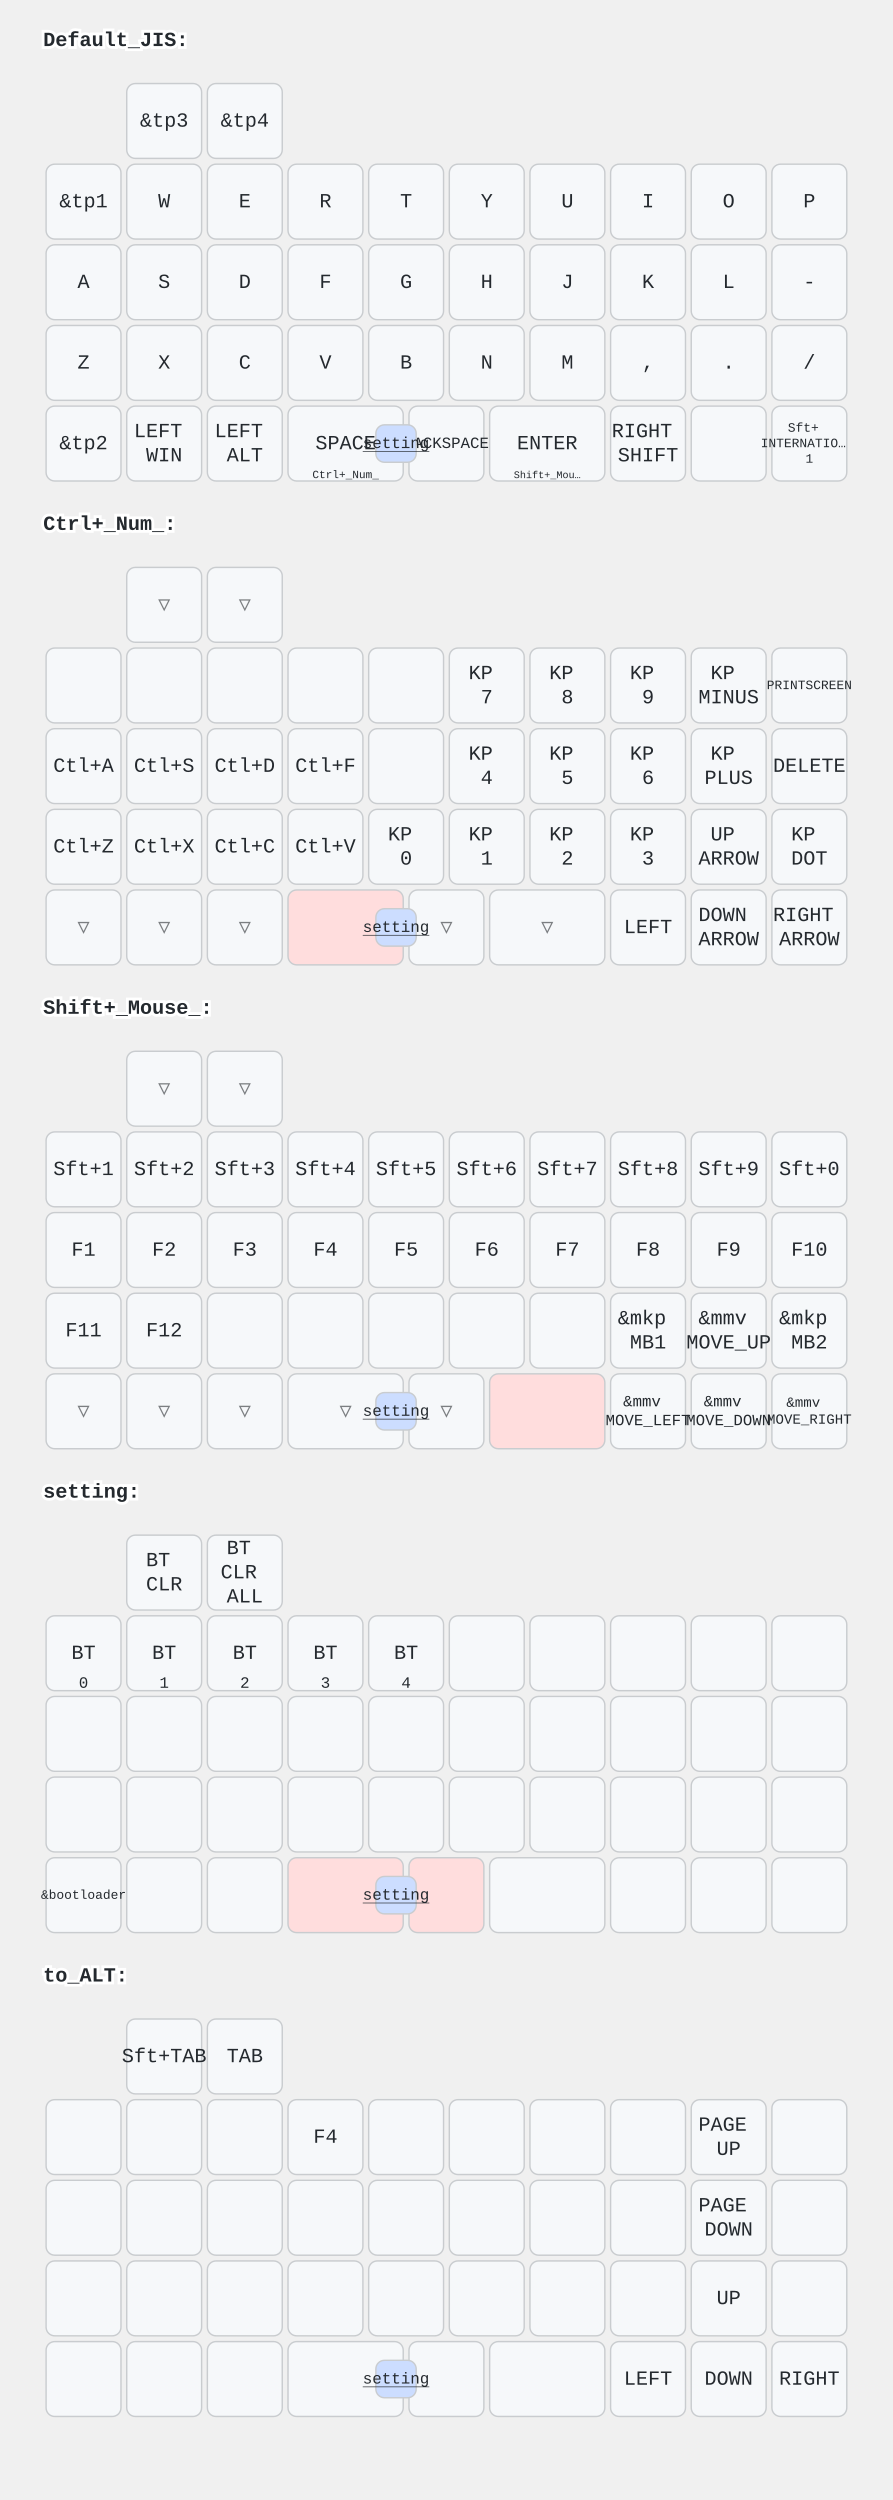
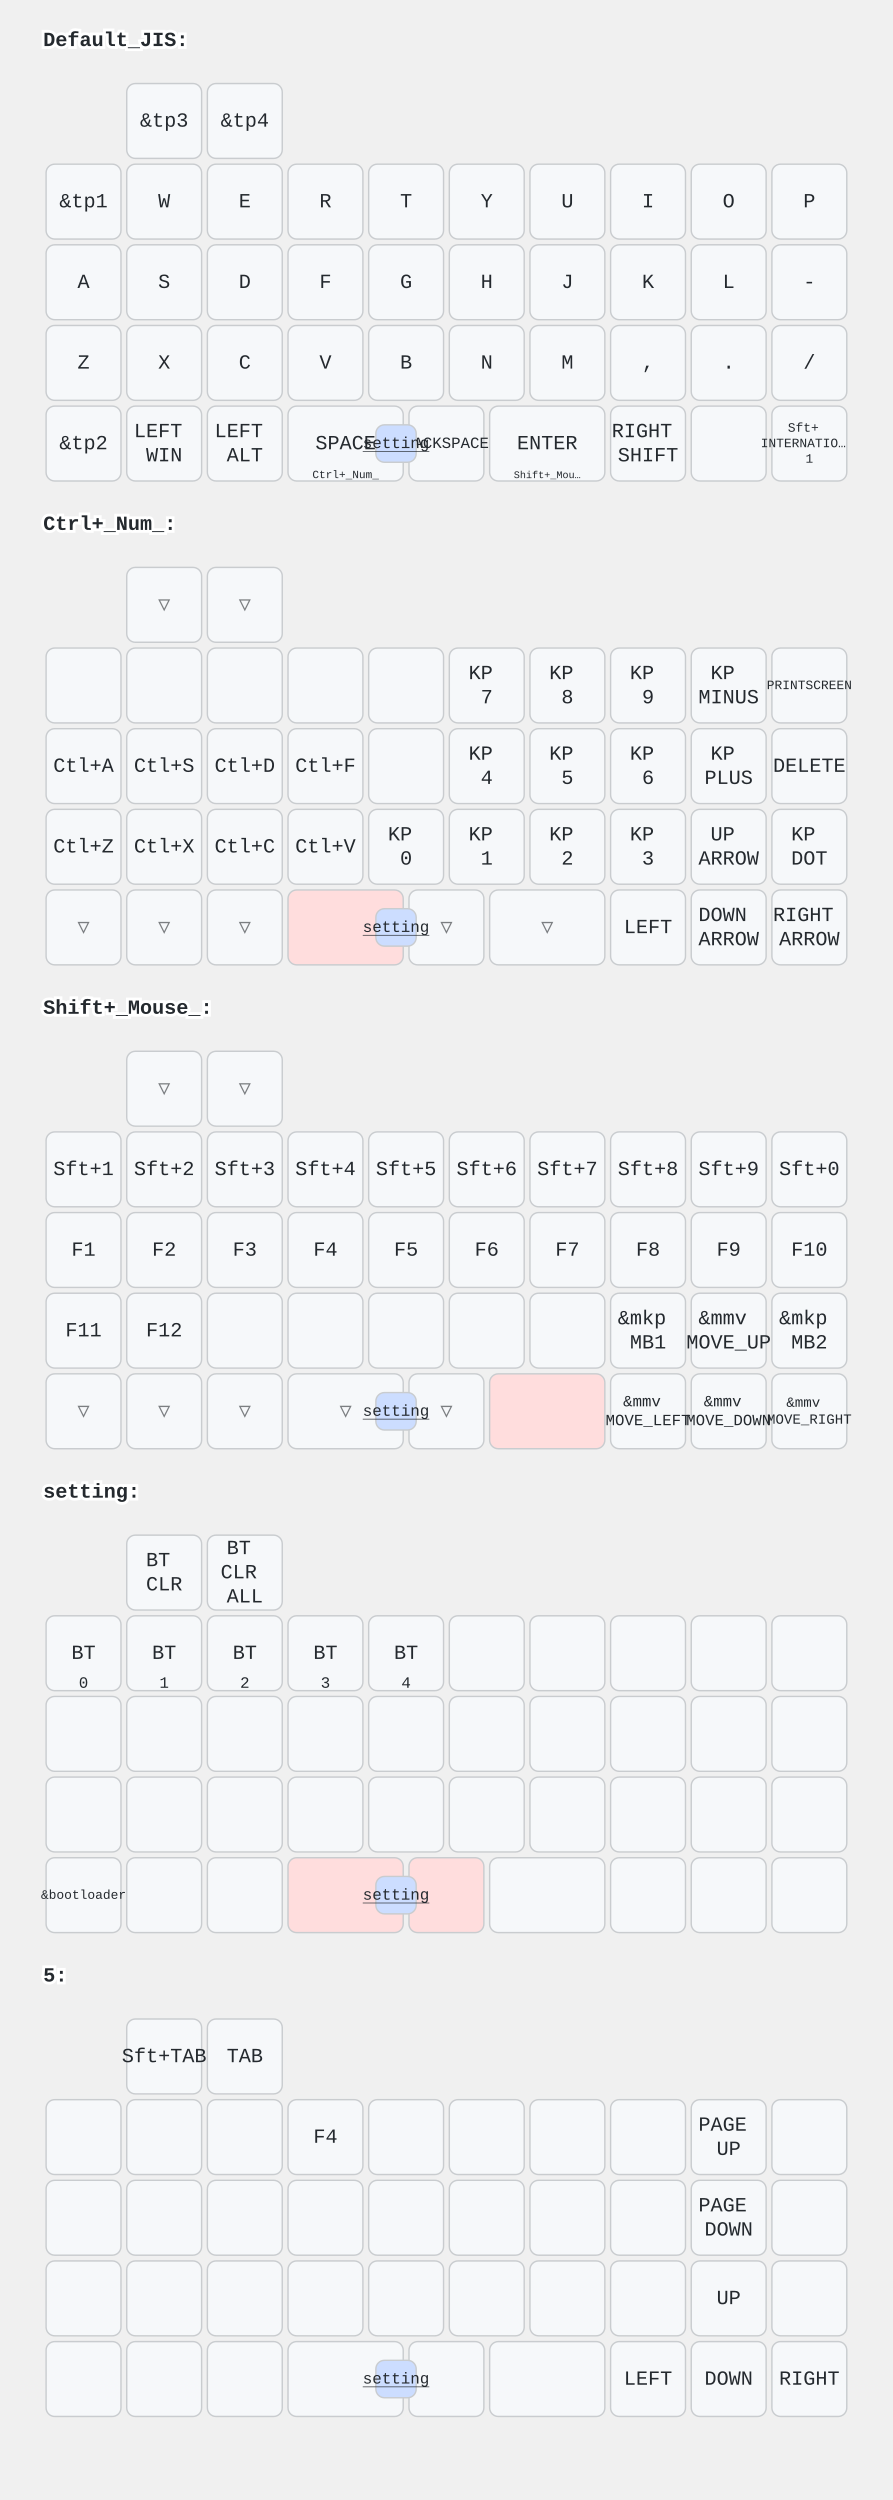
<svg xmlns="http://www.w3.org/2000/svg" width="620" height="1736" viewBox="0 0 620 1736" class="keymap">
  <style>/* inherit to force styles through use tags */
svg path {
    fill: inherit;
}

/* font and background color specifications */
svg.keymap {
    font-family: SFMono-Regular,Consolas,Liberation Mono,Menlo,monospace;
    font-size: 14px;
    font-kerning: normal;
    text-rendering: optimizeLegibility;
    fill: #24292e;
}

/* default key styling */
rect.key {
    fill: #f6f8fa;
}

rect.key, rect.combo {
    stroke: #c9cccf;
    stroke-width: 1;
}

/* default key side styling, only used is draw_key_sides is set */
rect.side {
    filter: brightness(90%);
}

/* color accent for combo boxes */
rect.combo, rect.combo-separate {
    fill: #cdf;
}

/* color accent for held keys */
rect.held, rect.combo.held {
    fill: #fdd;
}

/* color accent for ghost (optional) keys */
rect.ghost, rect.combo.ghost {
    stroke-dasharray: 4, 4;
    stroke-width: 2;
}

text {
    text-anchor: middle;
    dominant-baseline: middle;
}

/* styling for layer labels */
text.label {
    font-weight: bold;
    text-anchor: start;
    stroke: white;
    stroke-width: 4;
    paint-order: stroke;
}

/* styling for optional footer */
text.footer {
    text-anchor: end;
    dominant-baseline: auto;
    stroke: white;
    stroke-width: 4;
    paint-order: stroke;
}

/* styling for combo tap, and key non-tap label text */
text.combo, text.hold, text.shifted, text.left, text.right {
    font-size: 11px;
}

text.hold {
    text-anchor: middle;
    dominant-baseline: auto;
}

text.shifted {
    text-anchor: middle;
    dominant-baseline: hanging;
}

text.left {
    text-anchor: start;
}

text.right {
    text-anchor: end;
}

text.layer-activator {
    text-decoration: underline;
}

/* styling for hold/shifted label text in combo box */
text.combo.hold, text.combo.shifted, text.combo.left, text.combo.right {
    font-size: 8px;
}

/* lighter symbol for transparent keys */
text.trans {
    fill: #7b7e81;
}

/* styling for combo dendrons */
path.combo {
    stroke-width: 1;
    stroke: gray;
    fill: none;
}

/* Start Tabler Icons Cleanup */
/* cannot use height/width with glyphs */
.icon-tabler &gt; path {
    fill: inherit;
    stroke: inherit;
    stroke-width: 2;
}
/* hide tabler's default box */
.icon-tabler &gt; path[stroke="none"][fill="none"] {
    visibility: hidden;
}
/* End Tabler Icons Cleanup */
</style>
  <g transform="translate(30, 0)" class="layer-Default_JIS">
    <text x="0" y="28" class="label" id="Default_JIS">Default_JIS:</text>
    <g transform="translate(0, 56)">
      <g transform="translate(84, 28)" class="key keypos-0">
        <rect rx="6" ry="6" x="-26" y="-26" width="52" height="52" class="key" />
        <text x="0" y="0" class="key tap">&amp;tp3</text>
      </g>
      <g transform="translate(140, 28)" class="key keypos-1">
        <rect rx="6" ry="6" x="-26" y="-26" width="52" height="52" class="key" />
        <text x="0" y="0" class="key tap">&amp;tp4</text>
      </g>
      <g transform="translate(28, 84)" class="key keypos-2">
        <rect rx="6" ry="6" x="-26" y="-26" width="52" height="52" class="key" />
        <text x="0" y="0" class="key tap">&amp;tp1</text>
      </g>
      <g transform="translate(84, 84)" class="key keypos-3">
        <rect rx="6" ry="6" x="-26" y="-26" width="52" height="52" class="key" />
        <text x="0" y="0" class="key tap">W</text>
      </g>
      <g transform="translate(140, 84)" class="key keypos-4">
        <rect rx="6" ry="6" x="-26" y="-26" width="52" height="52" class="key" />
        <text x="0" y="0" class="key tap">E</text>
      </g>
      <g transform="translate(196, 84)" class="key keypos-5">
        <rect rx="6" ry="6" x="-26" y="-26" width="52" height="52" class="key" />
        <text x="0" y="0" class="key tap">R</text>
      </g>
      <g transform="translate(252, 84)" class="key keypos-6">
        <rect rx="6" ry="6" x="-26" y="-26" width="52" height="52" class="key" />
        <text x="0" y="0" class="key tap">T</text>
      </g>
      <g transform="translate(308, 84)" class="key keypos-7">
        <rect rx="6" ry="6" x="-26" y="-26" width="52" height="52" class="key" />
        <text x="0" y="0" class="key tap">Y</text>
      </g>
      <g transform="translate(364, 84)" class="key keypos-8">
        <rect rx="6" ry="6" x="-26" y="-26" width="52" height="52" class="key" />
        <text x="0" y="0" class="key tap">U</text>
      </g>
      <g transform="translate(420, 84)" class="key keypos-9">
        <rect rx="6" ry="6" x="-26" y="-26" width="52" height="52" class="key" />
        <text x="0" y="0" class="key tap">I</text>
      </g>
      <g transform="translate(476, 84)" class="key keypos-10">
        <rect rx="6" ry="6" x="-26" y="-26" width="52" height="52" class="key" />
        <text x="0" y="0" class="key tap">O</text>
      </g>
      <g transform="translate(532, 84)" class="key keypos-11">
        <rect rx="6" ry="6" x="-26" y="-26" width="52" height="52" class="key" />
        <text x="0" y="0" class="key tap">P</text>
      </g>
      <g transform="translate(28, 140)" class="key keypos-12">
        <rect rx="6" ry="6" x="-26" y="-26" width="52" height="52" class="key" />
        <text x="0" y="0" class="key tap">A</text>
      </g>
      <g transform="translate(84, 140)" class="key keypos-13">
        <rect rx="6" ry="6" x="-26" y="-26" width="52" height="52" class="key" />
        <text x="0" y="0" class="key tap">S</text>
      </g>
      <g transform="translate(140, 140)" class="key keypos-14">
        <rect rx="6" ry="6" x="-26" y="-26" width="52" height="52" class="key" />
        <text x="0" y="0" class="key tap">D</text>
      </g>
      <g transform="translate(196, 140)" class="key keypos-15">
        <rect rx="6" ry="6" x="-26" y="-26" width="52" height="52" class="key" />
        <text x="0" y="0" class="key tap">F</text>
      </g>
      <g transform="translate(252, 140)" class="key keypos-16">
        <rect rx="6" ry="6" x="-26" y="-26" width="52" height="52" class="key" />
        <text x="0" y="0" class="key tap">G</text>
      </g>
      <g transform="translate(308, 140)" class="key keypos-17">
        <rect rx="6" ry="6" x="-26" y="-26" width="52" height="52" class="key" />
        <text x="0" y="0" class="key tap">H</text>
      </g>
      <g transform="translate(364, 140)" class="key keypos-18">
        <rect rx="6" ry="6" x="-26" y="-26" width="52" height="52" class="key" />
        <text x="0" y="0" class="key tap">J</text>
      </g>
      <g transform="translate(420, 140)" class="key keypos-19">
        <rect rx="6" ry="6" x="-26" y="-26" width="52" height="52" class="key" />
        <text x="0" y="0" class="key tap">K</text>
      </g>
      <g transform="translate(476, 140)" class="key keypos-20">
        <rect rx="6" ry="6" x="-26" y="-26" width="52" height="52" class="key" />
        <text x="0" y="0" class="key tap">L</text>
      </g>
      <g transform="translate(532, 140)" class="key keypos-21">
        <rect rx="6" ry="6" x="-26" y="-26" width="52" height="52" class="key" />
        <text x="0" y="0" class="key tap">-</text>
      </g>
      <g transform="translate(28, 196)" class="key keypos-22">
        <rect rx="6" ry="6" x="-26" y="-26" width="52" height="52" class="key" />
        <text x="0" y="0" class="key tap">Z</text>
      </g>
      <g transform="translate(84, 196)" class="key keypos-23">
        <rect rx="6" ry="6" x="-26" y="-26" width="52" height="52" class="key" />
        <text x="0" y="0" class="key tap">X</text>
      </g>
      <g transform="translate(140, 196)" class="key keypos-24">
        <rect rx="6" ry="6" x="-26" y="-26" width="52" height="52" class="key" />
        <text x="0" y="0" class="key tap">C</text>
      </g>
      <g transform="translate(196, 196)" class="key keypos-25">
        <rect rx="6" ry="6" x="-26" y="-26" width="52" height="52" class="key" />
        <text x="0" y="0" class="key tap">V</text>
      </g>
      <g transform="translate(252, 196)" class="key keypos-26">
        <rect rx="6" ry="6" x="-26" y="-26" width="52" height="52" class="key" />
        <text x="0" y="0" class="key tap">B</text>
      </g>
      <g transform="translate(308, 196)" class="key keypos-27">
        <rect rx="6" ry="6" x="-26" y="-26" width="52" height="52" class="key" />
        <text x="0" y="0" class="key tap">N</text>
      </g>
      <g transform="translate(364, 196)" class="key keypos-28">
        <rect rx="6" ry="6" x="-26" y="-26" width="52" height="52" class="key" />
        <text x="0" y="0" class="key tap">M</text>
      </g>
      <g transform="translate(420, 196)" class="key keypos-29">
        <rect rx="6" ry="6" x="-26" y="-26" width="52" height="52" class="key" />
        <text x="0" y="0" class="key tap">,</text>
      </g>
      <g transform="translate(476, 196)" class="key keypos-30">
        <rect rx="6" ry="6" x="-26" y="-26" width="52" height="52" class="key" />
        <text x="0" y="0" class="key tap">.</text>
      </g>
      <g transform="translate(532, 196)" class="key keypos-31">
        <rect rx="6" ry="6" x="-26" y="-26" width="52" height="52" class="key" />
        <text x="0" y="0" class="key tap">/</text>
      </g>
      <g transform="translate(28, 252)" class="key keypos-32">
        <rect rx="6" ry="6" x="-26" y="-26" width="52" height="52" class="key" />
        <text x="0" y="0" class="key tap">&amp;tp2</text>
      </g>
      <g transform="translate(84, 252)" class="key keypos-33">
        <rect rx="6" ry="6" x="-26" y="-26" width="52" height="52" class="key" />
        <text x="0" y="0" class="key tap">
          <tspan x="0" dy="-0.6em">LEFT</tspan>
          <tspan x="0" dy="1.2em">WIN</tspan>
        </text>
      </g>
      <g transform="translate(140, 252)" class="key keypos-34">
        <rect rx="6" ry="6" x="-26" y="-26" width="52" height="52" class="key" />
        <text x="0" y="0" class="key tap">
          <tspan x="0" dy="-0.6em">LEFT</tspan>
          <tspan x="0" dy="1.2em">ALT</tspan>
        </text>
      </g>
      <g transform="translate(210, 252)" class="key keypos-35">
        <rect rx="6" ry="6" x="-40" y="-26" width="80" height="52" class="key" />
        <text x="0" y="0" class="key tap">SPACE</text>
        <a href="#Ctrl_Num_">
          <text x="0" y="24" class="key hold layer-activator">
            <tspan style="font-size: 70%">Ctrl+_Num_</tspan>
          </text>
        </a>
      </g>
      <g transform="translate(280, 252)" class="key keypos-36">
        <rect rx="6" ry="6" x="-26" y="-26" width="52" height="52" class="key" />
        <text x="0" y="0" class="key tap">
          <tspan style="font-size: 78%">BACKSPACE</tspan>
        </text>
      </g>
      <g transform="translate(350, 252)" class="key keypos-37">
        <rect rx="6" ry="6" x="-40" y="-26" width="80" height="52" class="key" />
        <text x="0" y="0" class="key tap">ENTER</text>
        <a href="#Shift_Mouse_">
          <text x="0" y="24" class="key hold layer-activator">
            <tspan style="font-size: 64%">Shift+_Mou…</tspan>
          </text>
        </a>
      </g>
      <g transform="translate(420, 252)" class="key keypos-38">
        <rect rx="6" ry="6" x="-26" y="-26" width="52" height="52" class="key" />
        <text x="0" y="0" class="key tap">
          <tspan x="0" dy="-0.6em">RIGHT</tspan>
          <tspan x="0" dy="1.2em">SHIFT</tspan>
        </text>
      </g>
      <g transform="translate(476, 252)" class="key keypos-39">
        <rect rx="6" ry="6" x="-26" y="-26" width="52" height="52" class="key" />
      </g>
      <g transform="translate(532, 252)" class="key keypos-40">
        <rect rx="6" ry="6" x="-26" y="-26" width="52" height="52" class="key" />
        <text x="0" y="0" class="key tap">
          <tspan x="0" dy="-1.2em" style="font-size: 64%">Sft+</tspan>
          <tspan x="0" dy="1.2em" style="font-size: 64%">INTERNATIO…</tspan>
          <tspan x="0" dy="1.2em" style="font-size: 64%">1</tspan>
        </text>
      </g>
      <g class="combo combopos-0">
        <rect rx="6" ry="6" x="231" y="239" width="28" height="26" class="combo" />
        <a href="#setting">
          <text x="245" y="252" class="combo tap layer-activator">setting</text>
        </a>
      </g>
    </g>
  </g>
  <g transform="translate(30, 336)" class="layer-Ctrl+_Num_">
    <text x="0" y="28" class="label" id="Ctrl_Num_">Ctrl+_Num_:</text>
    <g transform="translate(0, 56)">
      <g transform="translate(84, 28)" class="key trans keypos-0">
        <rect rx="6" ry="6" x="-26" y="-26" width="52" height="52" class="key trans" />
        <text x="0" y="0" class="key trans tap">▽</text>
      </g>
      <g transform="translate(140, 28)" class="key trans keypos-1">
        <rect rx="6" ry="6" x="-26" y="-26" width="52" height="52" class="key trans" />
        <text x="0" y="0" class="key trans tap">▽</text>
      </g>
      <g transform="translate(28, 84)" class="key keypos-2">
        <rect rx="6" ry="6" x="-26" y="-26" width="52" height="52" class="key" />
      </g>
      <g transform="translate(84, 84)" class="key keypos-3">
        <rect rx="6" ry="6" x="-26" y="-26" width="52" height="52" class="key" />
      </g>
      <g transform="translate(140, 84)" class="key keypos-4">
        <rect rx="6" ry="6" x="-26" y="-26" width="52" height="52" class="key" />
      </g>
      <g transform="translate(196, 84)" class="key keypos-5">
        <rect rx="6" ry="6" x="-26" y="-26" width="52" height="52" class="key" />
      </g>
      <g transform="translate(252, 84)" class="key keypos-6">
        <rect rx="6" ry="6" x="-26" y="-26" width="52" height="52" class="key" />
      </g>
      <g transform="translate(308, 84)" class="key keypos-7">
        <rect rx="6" ry="6" x="-26" y="-26" width="52" height="52" class="key" />
        <text x="0" y="0" class="key tap">
          <tspan x="0" dy="-0.6em">KP</tspan>
          <tspan x="0" dy="1.2em">7</tspan>
        </text>
      </g>
      <g transform="translate(364, 84)" class="key keypos-8">
        <rect rx="6" ry="6" x="-26" y="-26" width="52" height="52" class="key" />
        <text x="0" y="0" class="key tap">
          <tspan x="0" dy="-0.6em">KP</tspan>
          <tspan x="0" dy="1.2em">8</tspan>
        </text>
      </g>
      <g transform="translate(420, 84)" class="key keypos-9">
        <rect rx="6" ry="6" x="-26" y="-26" width="52" height="52" class="key" />
        <text x="0" y="0" class="key tap">
          <tspan x="0" dy="-0.6em">KP</tspan>
          <tspan x="0" dy="1.2em">9</tspan>
        </text>
      </g>
      <g transform="translate(476, 84)" class="key keypos-10">
        <rect rx="6" ry="6" x="-26" y="-26" width="52" height="52" class="key" />
        <text x="0" y="0" class="key tap">
          <tspan x="0" dy="-0.6em">KP</tspan>
          <tspan x="0" dy="1.2em">MINUS</tspan>
        </text>
      </g>
      <g transform="translate(532, 84)" class="key keypos-11">
        <rect rx="6" ry="6" x="-26" y="-26" width="52" height="52" class="key" />
        <text x="0" y="0" class="key tap">
          <tspan style="font-size: 64%">PRINTSCREEN</tspan>
        </text>
      </g>
      <g transform="translate(28, 140)" class="key keypos-12">
        <rect rx="6" ry="6" x="-26" y="-26" width="52" height="52" class="key" />
        <text x="0" y="0" class="key tap">Ctl+A</text>
      </g>
      <g transform="translate(84, 140)" class="key keypos-13">
        <rect rx="6" ry="6" x="-26" y="-26" width="52" height="52" class="key" />
        <text x="0" y="0" class="key tap">Ctl+S</text>
      </g>
      <g transform="translate(140, 140)" class="key keypos-14">
        <rect rx="6" ry="6" x="-26" y="-26" width="52" height="52" class="key" />
        <text x="0" y="0" class="key tap">Ctl+D</text>
      </g>
      <g transform="translate(196, 140)" class="key keypos-15">
        <rect rx="6" ry="6" x="-26" y="-26" width="52" height="52" class="key" />
        <text x="0" y="0" class="key tap">Ctl+F</text>
      </g>
      <g transform="translate(252, 140)" class="key keypos-16">
        <rect rx="6" ry="6" x="-26" y="-26" width="52" height="52" class="key" />
      </g>
      <g transform="translate(308, 140)" class="key keypos-17">
        <rect rx="6" ry="6" x="-26" y="-26" width="52" height="52" class="key" />
        <text x="0" y="0" class="key tap">
          <tspan x="0" dy="-0.6em">KP</tspan>
          <tspan x="0" dy="1.2em">4</tspan>
        </text>
      </g>
      <g transform="translate(364, 140)" class="key keypos-18">
        <rect rx="6" ry="6" x="-26" y="-26" width="52" height="52" class="key" />
        <text x="0" y="0" class="key tap">
          <tspan x="0" dy="-0.6em">KP</tspan>
          <tspan x="0" dy="1.2em">5</tspan>
        </text>
      </g>
      <g transform="translate(420, 140)" class="key keypos-19">
        <rect rx="6" ry="6" x="-26" y="-26" width="52" height="52" class="key" />
        <text x="0" y="0" class="key tap">
          <tspan x="0" dy="-0.6em">KP</tspan>
          <tspan x="0" dy="1.2em">6</tspan>
        </text>
      </g>
      <g transform="translate(476, 140)" class="key keypos-20">
        <rect rx="6" ry="6" x="-26" y="-26" width="52" height="52" class="key" />
        <text x="0" y="0" class="key tap">
          <tspan x="0" dy="-0.6em">KP</tspan>
          <tspan x="0" dy="1.2em">PLUS</tspan>
        </text>
      </g>
      <g transform="translate(532, 140)" class="key keypos-21">
        <rect rx="6" ry="6" x="-26" y="-26" width="52" height="52" class="key" />
        <text x="0" y="0" class="key tap">DELETE</text>
      </g>
      <g transform="translate(28, 196)" class="key keypos-22">
        <rect rx="6" ry="6" x="-26" y="-26" width="52" height="52" class="key" />
        <text x="0" y="0" class="key tap">Ctl+Z</text>
      </g>
      <g transform="translate(84, 196)" class="key keypos-23">
        <rect rx="6" ry="6" x="-26" y="-26" width="52" height="52" class="key" />
        <text x="0" y="0" class="key tap">Ctl+X</text>
      </g>
      <g transform="translate(140, 196)" class="key keypos-24">
        <rect rx="6" ry="6" x="-26" y="-26" width="52" height="52" class="key" />
        <text x="0" y="0" class="key tap">Ctl+C</text>
      </g>
      <g transform="translate(196, 196)" class="key keypos-25">
        <rect rx="6" ry="6" x="-26" y="-26" width="52" height="52" class="key" />
        <text x="0" y="0" class="key tap">Ctl+V</text>
      </g>
      <g transform="translate(252, 196)" class="key keypos-26">
        <rect rx="6" ry="6" x="-26" y="-26" width="52" height="52" class="key" />
        <text x="0" y="0" class="key tap">
          <tspan x="0" dy="-0.6em">KP</tspan>
          <tspan x="0" dy="1.2em">0</tspan>
        </text>
      </g>
      <g transform="translate(308, 196)" class="key keypos-27">
        <rect rx="6" ry="6" x="-26" y="-26" width="52" height="52" class="key" />
        <text x="0" y="0" class="key tap">
          <tspan x="0" dy="-0.6em">KP</tspan>
          <tspan x="0" dy="1.2em">1</tspan>
        </text>
      </g>
      <g transform="translate(364, 196)" class="key keypos-28">
        <rect rx="6" ry="6" x="-26" y="-26" width="52" height="52" class="key" />
        <text x="0" y="0" class="key tap">
          <tspan x="0" dy="-0.6em">KP</tspan>
          <tspan x="0" dy="1.2em">2</tspan>
        </text>
      </g>
      <g transform="translate(420, 196)" class="key keypos-29">
        <rect rx="6" ry="6" x="-26" y="-26" width="52" height="52" class="key" />
        <text x="0" y="0" class="key tap">
          <tspan x="0" dy="-0.6em">KP</tspan>
          <tspan x="0" dy="1.2em">3</tspan>
        </text>
      </g>
      <g transform="translate(476, 196)" class="key keypos-30">
        <rect rx="6" ry="6" x="-26" y="-26" width="52" height="52" class="key" />
        <text x="0" y="0" class="key tap">
          <tspan x="0" dy="-0.6em">UP</tspan>
          <tspan x="0" dy="1.2em">ARROW</tspan>
        </text>
      </g>
      <g transform="translate(532, 196)" class="key keypos-31">
        <rect rx="6" ry="6" x="-26" y="-26" width="52" height="52" class="key" />
        <text x="0" y="0" class="key tap">
          <tspan x="0" dy="-0.6em">KP</tspan>
          <tspan x="0" dy="1.2em">DOT</tspan>
        </text>
      </g>
      <g transform="translate(28, 252)" class="key trans keypos-32">
        <rect rx="6" ry="6" x="-26" y="-26" width="52" height="52" class="key trans" />
        <text x="0" y="0" class="key trans tap">▽</text>
      </g>
      <g transform="translate(84, 252)" class="key trans keypos-33">
        <rect rx="6" ry="6" x="-26" y="-26" width="52" height="52" class="key trans" />
        <text x="0" y="0" class="key trans tap">▽</text>
      </g>
      <g transform="translate(140, 252)" class="key trans keypos-34">
        <rect rx="6" ry="6" x="-26" y="-26" width="52" height="52" class="key trans" />
        <text x="0" y="0" class="key trans tap">▽</text>
      </g>
      <g transform="translate(210, 252)" class="key held keypos-35">
        <rect rx="6" ry="6" x="-40" y="-26" width="80" height="52" class="key held" />
      </g>
      <g transform="translate(280, 252)" class="key trans keypos-36">
        <rect rx="6" ry="6" x="-26" y="-26" width="52" height="52" class="key trans" />
        <text x="0" y="0" class="key trans tap">▽</text>
      </g>
      <g transform="translate(350, 252)" class="key trans keypos-37">
        <rect rx="6" ry="6" x="-40" y="-26" width="80" height="52" class="key trans" />
        <text x="0" y="0" class="key trans tap">▽</text>
      </g>
      <g transform="translate(420, 252)" class="key keypos-38">
        <rect rx="6" ry="6" x="-26" y="-26" width="52" height="52" class="key" />
        <text x="0" y="0" class="key tap">LEFT</text>
      </g>
      <g transform="translate(476, 252)" class="key keypos-39">
        <rect rx="6" ry="6" x="-26" y="-26" width="52" height="52" class="key" />
        <text x="0" y="0" class="key tap">
          <tspan x="0" dy="-0.6em">DOWN</tspan>
          <tspan x="0" dy="1.2em">ARROW</tspan>
        </text>
      </g>
      <g transform="translate(532, 252)" class="key keypos-40">
        <rect rx="6" ry="6" x="-26" y="-26" width="52" height="52" class="key" />
        <text x="0" y="0" class="key tap">
          <tspan x="0" dy="-0.6em">RIGHT</tspan>
          <tspan x="0" dy="1.2em">ARROW</tspan>
        </text>
      </g>
      <g class="combo combopos-0">
        <rect rx="6" ry="6" x="231" y="239" width="28" height="26" class="combo" />
        <a href="#setting">
          <text x="245" y="252" class="combo tap layer-activator">setting</text>
        </a>
      </g>
    </g>
  </g>
  <g transform="translate(30, 672)" class="layer-Shift+_Mouse_">
    <text x="0" y="28" class="label" id="Shift_Mouse_">Shift+_Mouse_:</text>
    <g transform="translate(0, 56)">
      <g transform="translate(84, 28)" class="key trans keypos-0">
        <rect rx="6" ry="6" x="-26" y="-26" width="52" height="52" class="key trans" />
        <text x="0" y="0" class="key trans tap">▽</text>
      </g>
      <g transform="translate(140, 28)" class="key trans keypos-1">
        <rect rx="6" ry="6" x="-26" y="-26" width="52" height="52" class="key trans" />
        <text x="0" y="0" class="key trans tap">▽</text>
      </g>
      <g transform="translate(28, 84)" class="key keypos-2">
        <rect rx="6" ry="6" x="-26" y="-26" width="52" height="52" class="key" />
        <text x="0" y="0" class="key tap">Sft+1</text>
      </g>
      <g transform="translate(84, 84)" class="key keypos-3">
        <rect rx="6" ry="6" x="-26" y="-26" width="52" height="52" class="key" />
        <text x="0" y="0" class="key tap">Sft+2</text>
      </g>
      <g transform="translate(140, 84)" class="key keypos-4">
        <rect rx="6" ry="6" x="-26" y="-26" width="52" height="52" class="key" />
        <text x="0" y="0" class="key tap">Sft+3</text>
      </g>
      <g transform="translate(196, 84)" class="key keypos-5">
        <rect rx="6" ry="6" x="-26" y="-26" width="52" height="52" class="key" />
        <text x="0" y="0" class="key tap">Sft+4</text>
      </g>
      <g transform="translate(252, 84)" class="key keypos-6">
        <rect rx="6" ry="6" x="-26" y="-26" width="52" height="52" class="key" />
        <text x="0" y="0" class="key tap">Sft+5</text>
      </g>
      <g transform="translate(308, 84)" class="key keypos-7">
        <rect rx="6" ry="6" x="-26" y="-26" width="52" height="52" class="key" />
        <text x="0" y="0" class="key tap">Sft+6</text>
      </g>
      <g transform="translate(364, 84)" class="key keypos-8">
        <rect rx="6" ry="6" x="-26" y="-26" width="52" height="52" class="key" />
        <text x="0" y="0" class="key tap">Sft+7</text>
      </g>
      <g transform="translate(420, 84)" class="key keypos-9">
        <rect rx="6" ry="6" x="-26" y="-26" width="52" height="52" class="key" />
        <text x="0" y="0" class="key tap">Sft+8</text>
      </g>
      <g transform="translate(476, 84)" class="key keypos-10">
        <rect rx="6" ry="6" x="-26" y="-26" width="52" height="52" class="key" />
        <text x="0" y="0" class="key tap">Sft+9</text>
      </g>
      <g transform="translate(532, 84)" class="key keypos-11">
        <rect rx="6" ry="6" x="-26" y="-26" width="52" height="52" class="key" />
        <text x="0" y="0" class="key tap">Sft+0</text>
      </g>
      <g transform="translate(28, 140)" class="key keypos-12">
        <rect rx="6" ry="6" x="-26" y="-26" width="52" height="52" class="key" />
        <text x="0" y="0" class="key tap">F1</text>
      </g>
      <g transform="translate(84, 140)" class="key keypos-13">
        <rect rx="6" ry="6" x="-26" y="-26" width="52" height="52" class="key" />
        <text x="0" y="0" class="key tap">F2</text>
      </g>
      <g transform="translate(140, 140)" class="key keypos-14">
        <rect rx="6" ry="6" x="-26" y="-26" width="52" height="52" class="key" />
        <text x="0" y="0" class="key tap">F3</text>
      </g>
      <g transform="translate(196, 140)" class="key keypos-15">
        <rect rx="6" ry="6" x="-26" y="-26" width="52" height="52" class="key" />
        <text x="0" y="0" class="key tap">F4</text>
      </g>
      <g transform="translate(252, 140)" class="key keypos-16">
        <rect rx="6" ry="6" x="-26" y="-26" width="52" height="52" class="key" />
        <text x="0" y="0" class="key tap">F5</text>
      </g>
      <g transform="translate(308, 140)" class="key keypos-17">
        <rect rx="6" ry="6" x="-26" y="-26" width="52" height="52" class="key" />
        <text x="0" y="0" class="key tap">F6</text>
      </g>
      <g transform="translate(364, 140)" class="key keypos-18">
        <rect rx="6" ry="6" x="-26" y="-26" width="52" height="52" class="key" />
        <text x="0" y="0" class="key tap">F7</text>
      </g>
      <g transform="translate(420, 140)" class="key keypos-19">
        <rect rx="6" ry="6" x="-26" y="-26" width="52" height="52" class="key" />
        <text x="0" y="0" class="key tap">F8</text>
      </g>
      <g transform="translate(476, 140)" class="key keypos-20">
        <rect rx="6" ry="6" x="-26" y="-26" width="52" height="52" class="key" />
        <text x="0" y="0" class="key tap">F9</text>
      </g>
      <g transform="translate(532, 140)" class="key keypos-21">
        <rect rx="6" ry="6" x="-26" y="-26" width="52" height="52" class="key" />
        <text x="0" y="0" class="key tap">F10</text>
      </g>
      <g transform="translate(28, 196)" class="key keypos-22">
        <rect rx="6" ry="6" x="-26" y="-26" width="52" height="52" class="key" />
        <text x="0" y="0" class="key tap">F11</text>
      </g>
      <g transform="translate(84, 196)" class="key keypos-23">
        <rect rx="6" ry="6" x="-26" y="-26" width="52" height="52" class="key" />
        <text x="0" y="0" class="key tap">F12</text>
      </g>
      <g transform="translate(140, 196)" class="key keypos-24">
        <rect rx="6" ry="6" x="-26" y="-26" width="52" height="52" class="key" />
      </g>
      <g transform="translate(196, 196)" class="key keypos-25">
        <rect rx="6" ry="6" x="-26" y="-26" width="52" height="52" class="key" />
      </g>
      <g transform="translate(252, 196)" class="key keypos-26">
        <rect rx="6" ry="6" x="-26" y="-26" width="52" height="52" class="key" />
      </g>
      <g transform="translate(308, 196)" class="key keypos-27">
        <rect rx="6" ry="6" x="-26" y="-26" width="52" height="52" class="key" />
      </g>
      <g transform="translate(364, 196)" class="key keypos-28">
        <rect rx="6" ry="6" x="-26" y="-26" width="52" height="52" class="key" />
      </g>
      <g transform="translate(420, 196)" class="key keypos-29">
        <rect rx="6" ry="6" x="-26" y="-26" width="52" height="52" class="key" />
        <text x="0" y="0" class="key tap">
          <tspan x="0" dy="-0.6em">&amp;mkp</tspan>
          <tspan x="0" dy="1.2em">MB1</tspan>
        </text>
      </g>
      <g transform="translate(476, 196)" class="key keypos-30">
        <rect rx="6" ry="6" x="-26" y="-26" width="52" height="52" class="key" />
        <text x="0" y="0" class="key tap">
          <tspan x="0" dy="-0.6em">&amp;mmv</tspan>
          <tspan x="0" dy="1.2em">MOVE_UP</tspan>
        </text>
      </g>
      <g transform="translate(532, 196)" class="key keypos-31">
        <rect rx="6" ry="6" x="-26" y="-26" width="52" height="52" class="key" />
        <text x="0" y="0" class="key tap">
          <tspan x="0" dy="-0.6em">&amp;mkp</tspan>
          <tspan x="0" dy="1.2em">MB2</tspan>
        </text>
      </g>
      <g transform="translate(28, 252)" class="key trans keypos-32">
        <rect rx="6" ry="6" x="-26" y="-26" width="52" height="52" class="key trans" />
        <text x="0" y="0" class="key trans tap">▽</text>
      </g>
      <g transform="translate(84, 252)" class="key trans keypos-33">
        <rect rx="6" ry="6" x="-26" y="-26" width="52" height="52" class="key trans" />
        <text x="0" y="0" class="key trans tap">▽</text>
      </g>
      <g transform="translate(140, 252)" class="key trans keypos-34">
        <rect rx="6" ry="6" x="-26" y="-26" width="52" height="52" class="key trans" />
        <text x="0" y="0" class="key trans tap">▽</text>
      </g>
      <g transform="translate(210, 252)" class="key trans keypos-35">
        <rect rx="6" ry="6" x="-40" y="-26" width="80" height="52" class="key trans" />
        <text x="0" y="0" class="key trans tap">▽</text>
      </g>
      <g transform="translate(280, 252)" class="key trans keypos-36">
        <rect rx="6" ry="6" x="-26" y="-26" width="52" height="52" class="key trans" />
        <text x="0" y="0" class="key trans tap">▽</text>
      </g>
      <g transform="translate(350, 252)" class="key held keypos-37">
        <rect rx="6" ry="6" x="-40" y="-26" width="80" height="52" class="key held" />
      </g>
      <g transform="translate(420, 252)" class="key keypos-38">
        <rect rx="6" ry="6" x="-26" y="-26" width="52" height="52" class="key" />
        <text x="0" y="0" class="key tap">
          <tspan x="0" dy="-0.6em" style="font-size: 78%">&amp;mmv</tspan>
          <tspan x="0" dy="1.2em" style="font-size: 78%">MOVE_LEFT</tspan>
        </text>
      </g>
      <g transform="translate(476, 252)" class="key keypos-39">
        <rect rx="6" ry="6" x="-26" y="-26" width="52" height="52" class="key" />
        <text x="0" y="0" class="key tap">
          <tspan x="0" dy="-0.6em" style="font-size: 78%">&amp;mmv</tspan>
          <tspan x="0" dy="1.2em" style="font-size: 78%">MOVE_DOWN</tspan>
        </text>
      </g>
      <g transform="translate(532, 252)" class="key keypos-40">
        <rect rx="6" ry="6" x="-26" y="-26" width="52" height="52" class="key" />
        <text x="0" y="0" class="key tap">
          <tspan x="0" dy="-0.6em" style="font-size: 70%">&amp;mmv</tspan>
          <tspan x="0" dy="1.2em" style="font-size: 70%">MOVE_RIGHT</tspan>
        </text>
      </g>
      <g class="combo combopos-0">
        <rect rx="6" ry="6" x="231" y="239" width="28" height="26" class="combo" />
        <a href="#setting">
          <text x="245" y="252" class="combo tap layer-activator">setting</text>
        </a>
      </g>
    </g>
  </g>
  <g transform="translate(30, 1008)" class="layer-setting">
    <text x="0" y="28" class="label" id="setting">setting:</text>
    <g transform="translate(0, 56)">
      <g transform="translate(84, 28)" class="key keypos-0">
        <rect rx="6" ry="6" x="-26" y="-26" width="52" height="52" class="key" />
        <text x="0" y="0" class="key tap">
          <tspan x="0" dy="-0.6em">BT</tspan>
          <tspan x="0" dy="1.2em">CLR</tspan>
        </text>
      </g>
      <g transform="translate(140, 28)" class="key keypos-1">
        <rect rx="6" ry="6" x="-26" y="-26" width="52" height="52" class="key" />
        <text x="0" y="0" class="key tap">
          <tspan x="0" dy="-1.2em">BT</tspan>
          <tspan x="0" dy="1.2em">CLR</tspan>
          <tspan x="0" dy="1.2em">ALL</tspan>
        </text>
      </g>
      <g transform="translate(28, 84)" class="key keypos-2">
        <rect rx="6" ry="6" x="-26" y="-26" width="52" height="52" class="key" />
        <text x="0" y="0" class="key tap">BT</text>
        <text x="0" y="24" class="key hold">0</text>
      </g>
      <g transform="translate(84, 84)" class="key keypos-3">
        <rect rx="6" ry="6" x="-26" y="-26" width="52" height="52" class="key" />
        <text x="0" y="0" class="key tap">BT</text>
        <text x="0" y="24" class="key hold">1</text>
      </g>
      <g transform="translate(140, 84)" class="key keypos-4">
        <rect rx="6" ry="6" x="-26" y="-26" width="52" height="52" class="key" />
        <text x="0" y="0" class="key tap">BT</text>
        <text x="0" y="24" class="key hold">2</text>
      </g>
      <g transform="translate(196, 84)" class="key keypos-5">
        <rect rx="6" ry="6" x="-26" y="-26" width="52" height="52" class="key" />
        <text x="0" y="0" class="key tap">BT</text>
        <text x="0" y="24" class="key hold">3</text>
      </g>
      <g transform="translate(252, 84)" class="key keypos-6">
        <rect rx="6" ry="6" x="-26" y="-26" width="52" height="52" class="key" />
        <text x="0" y="0" class="key tap">BT</text>
        <text x="0" y="24" class="key hold">4</text>
      </g>
      <g transform="translate(308, 84)" class="key keypos-7">
        <rect rx="6" ry="6" x="-26" y="-26" width="52" height="52" class="key" />
      </g>
      <g transform="translate(364, 84)" class="key keypos-8">
        <rect rx="6" ry="6" x="-26" y="-26" width="52" height="52" class="key" />
      </g>
      <g transform="translate(420, 84)" class="key keypos-9">
        <rect rx="6" ry="6" x="-26" y="-26" width="52" height="52" class="key" />
      </g>
      <g transform="translate(476, 84)" class="key keypos-10">
        <rect rx="6" ry="6" x="-26" y="-26" width="52" height="52" class="key" />
      </g>
      <g transform="translate(532, 84)" class="key keypos-11">
        <rect rx="6" ry="6" x="-26" y="-26" width="52" height="52" class="key" />
      </g>
      <g transform="translate(28, 140)" class="key keypos-12">
        <rect rx="6" ry="6" x="-26" y="-26" width="52" height="52" class="key" />
      </g>
      <g transform="translate(84, 140)" class="key keypos-13">
        <rect rx="6" ry="6" x="-26" y="-26" width="52" height="52" class="key" />
      </g>
      <g transform="translate(140, 140)" class="key keypos-14">
        <rect rx="6" ry="6" x="-26" y="-26" width="52" height="52" class="key" />
      </g>
      <g transform="translate(196, 140)" class="key keypos-15">
        <rect rx="6" ry="6" x="-26" y="-26" width="52" height="52" class="key" />
      </g>
      <g transform="translate(252, 140)" class="key keypos-16">
        <rect rx="6" ry="6" x="-26" y="-26" width="52" height="52" class="key" />
      </g>
      <g transform="translate(308, 140)" class="key keypos-17">
        <rect rx="6" ry="6" x="-26" y="-26" width="52" height="52" class="key" />
      </g>
      <g transform="translate(364, 140)" class="key keypos-18">
        <rect rx="6" ry="6" x="-26" y="-26" width="52" height="52" class="key" />
      </g>
      <g transform="translate(420, 140)" class="key keypos-19">
        <rect rx="6" ry="6" x="-26" y="-26" width="52" height="52" class="key" />
      </g>
      <g transform="translate(476, 140)" class="key keypos-20">
        <rect rx="6" ry="6" x="-26" y="-26" width="52" height="52" class="key" />
      </g>
      <g transform="translate(532, 140)" class="key keypos-21">
        <rect rx="6" ry="6" x="-26" y="-26" width="52" height="52" class="key" />
      </g>
      <g transform="translate(28, 196)" class="key keypos-22">
        <rect rx="6" ry="6" x="-26" y="-26" width="52" height="52" class="key" />
      </g>
      <g transform="translate(84, 196)" class="key keypos-23">
        <rect rx="6" ry="6" x="-26" y="-26" width="52" height="52" class="key" />
      </g>
      <g transform="translate(140, 196)" class="key keypos-24">
        <rect rx="6" ry="6" x="-26" y="-26" width="52" height="52" class="key" />
      </g>
      <g transform="translate(196, 196)" class="key keypos-25">
        <rect rx="6" ry="6" x="-26" y="-26" width="52" height="52" class="key" />
      </g>
      <g transform="translate(252, 196)" class="key keypos-26">
        <rect rx="6" ry="6" x="-26" y="-26" width="52" height="52" class="key" />
      </g>
      <g transform="translate(308, 196)" class="key keypos-27">
        <rect rx="6" ry="6" x="-26" y="-26" width="52" height="52" class="key" />
      </g>
      <g transform="translate(364, 196)" class="key keypos-28">
        <rect rx="6" ry="6" x="-26" y="-26" width="52" height="52" class="key" />
      </g>
      <g transform="translate(420, 196)" class="key keypos-29">
        <rect rx="6" ry="6" x="-26" y="-26" width="52" height="52" class="key" />
      </g>
      <g transform="translate(476, 196)" class="key keypos-30">
        <rect rx="6" ry="6" x="-26" y="-26" width="52" height="52" class="key" />
      </g>
      <g transform="translate(532, 196)" class="key keypos-31">
        <rect rx="6" ry="6" x="-26" y="-26" width="52" height="52" class="key" />
      </g>
      <g transform="translate(28, 252)" class="key keypos-32">
        <rect rx="6" ry="6" x="-26" y="-26" width="52" height="52" class="key" />
        <text x="0" y="0" class="key tap">
          <tspan style="font-size: 64%">&amp;bootloader</tspan>
        </text>
      </g>
      <g transform="translate(84, 252)" class="key keypos-33">
        <rect rx="6" ry="6" x="-26" y="-26" width="52" height="52" class="key" />
      </g>
      <g transform="translate(140, 252)" class="key keypos-34">
        <rect rx="6" ry="6" x="-26" y="-26" width="52" height="52" class="key" />
      </g>
      <g transform="translate(210, 252)" class="key held keypos-35">
        <rect rx="6" ry="6" x="-40" y="-26" width="80" height="52" class="key held" />
      </g>
      <g transform="translate(280, 252)" class="key held keypos-36">
        <rect rx="6" ry="6" x="-26" y="-26" width="52" height="52" class="key held" />
      </g>
      <g transform="translate(350, 252)" class="key keypos-37">
        <rect rx="6" ry="6" x="-40" y="-26" width="80" height="52" class="key" />
      </g>
      <g transform="translate(420, 252)" class="key keypos-38">
        <rect rx="6" ry="6" x="-26" y="-26" width="52" height="52" class="key" />
      </g>
      <g transform="translate(476, 252)" class="key keypos-39">
        <rect rx="6" ry="6" x="-26" y="-26" width="52" height="52" class="key" />
      </g>
      <g transform="translate(532, 252)" class="key keypos-40">
        <rect rx="6" ry="6" x="-26" y="-26" width="52" height="52" class="key" />
      </g>
      <g class="combo combopos-0">
        <rect rx="6" ry="6" x="231" y="239" width="28" height="26" class="combo" />
        <a href="#setting">
          <text x="245" y="252" class="combo tap layer-activator">setting</text>
        </a>
      </g>
    </g>
  </g>
-   <g transform="translate(30, 1344)" class="layer-to_ALT">
-     <text x="0" y="28" class="label" id="to_ALT">to_ALT:</text>
+   <g transform="translate(30, 1344)" class="layer-5">
+     <text x="0" y="28" class="label" id="x_x">5:</text>
    <g transform="translate(0, 56)">
      <g transform="translate(84, 28)" class="key keypos-0">
        <rect rx="6" ry="6" x="-26" y="-26" width="52" height="52" class="key" />
        <text x="0" y="0" class="key tap">Sft+TAB</text>
      </g>
      <g transform="translate(140, 28)" class="key keypos-1">
        <rect rx="6" ry="6" x="-26" y="-26" width="52" height="52" class="key" />
        <text x="0" y="0" class="key tap">TAB</text>
      </g>
      <g transform="translate(28, 84)" class="key keypos-2">
        <rect rx="6" ry="6" x="-26" y="-26" width="52" height="52" class="key" />
      </g>
      <g transform="translate(84, 84)" class="key keypos-3">
        <rect rx="6" ry="6" x="-26" y="-26" width="52" height="52" class="key" />
      </g>
      <g transform="translate(140, 84)" class="key keypos-4">
        <rect rx="6" ry="6" x="-26" y="-26" width="52" height="52" class="key" />
      </g>
      <g transform="translate(196, 84)" class="key keypos-5">
        <rect rx="6" ry="6" x="-26" y="-26" width="52" height="52" class="key" />
        <text x="0" y="0" class="key tap">F4</text>
      </g>
      <g transform="translate(252, 84)" class="key keypos-6">
        <rect rx="6" ry="6" x="-26" y="-26" width="52" height="52" class="key" />
      </g>
      <g transform="translate(308, 84)" class="key keypos-7">
        <rect rx="6" ry="6" x="-26" y="-26" width="52" height="52" class="key" />
      </g>
      <g transform="translate(364, 84)" class="key keypos-8">
        <rect rx="6" ry="6" x="-26" y="-26" width="52" height="52" class="key" />
      </g>
      <g transform="translate(420, 84)" class="key keypos-9">
        <rect rx="6" ry="6" x="-26" y="-26" width="52" height="52" class="key" />
      </g>
      <g transform="translate(476, 84)" class="key keypos-10">
        <rect rx="6" ry="6" x="-26" y="-26" width="52" height="52" class="key" />
        <text x="0" y="0" class="key tap">
          <tspan x="0" dy="-0.6em">PAGE</tspan>
          <tspan x="0" dy="1.2em">UP</tspan>
        </text>
      </g>
      <g transform="translate(532, 84)" class="key keypos-11">
        <rect rx="6" ry="6" x="-26" y="-26" width="52" height="52" class="key" />
      </g>
      <g transform="translate(28, 140)" class="key keypos-12">
        <rect rx="6" ry="6" x="-26" y="-26" width="52" height="52" class="key" />
      </g>
      <g transform="translate(84, 140)" class="key keypos-13">
        <rect rx="6" ry="6" x="-26" y="-26" width="52" height="52" class="key" />
      </g>
      <g transform="translate(140, 140)" class="key keypos-14">
        <rect rx="6" ry="6" x="-26" y="-26" width="52" height="52" class="key" />
      </g>
      <g transform="translate(196, 140)" class="key keypos-15">
        <rect rx="6" ry="6" x="-26" y="-26" width="52" height="52" class="key" />
      </g>
      <g transform="translate(252, 140)" class="key keypos-16">
        <rect rx="6" ry="6" x="-26" y="-26" width="52" height="52" class="key" />
      </g>
      <g transform="translate(308, 140)" class="key keypos-17">
        <rect rx="6" ry="6" x="-26" y="-26" width="52" height="52" class="key" />
      </g>
      <g transform="translate(364, 140)" class="key keypos-18">
        <rect rx="6" ry="6" x="-26" y="-26" width="52" height="52" class="key" />
      </g>
      <g transform="translate(420, 140)" class="key keypos-19">
        <rect rx="6" ry="6" x="-26" y="-26" width="52" height="52" class="key" />
      </g>
      <g transform="translate(476, 140)" class="key keypos-20">
        <rect rx="6" ry="6" x="-26" y="-26" width="52" height="52" class="key" />
        <text x="0" y="0" class="key tap">
          <tspan x="0" dy="-0.6em">PAGE</tspan>
          <tspan x="0" dy="1.2em">DOWN</tspan>
        </text>
      </g>
      <g transform="translate(532, 140)" class="key keypos-21">
        <rect rx="6" ry="6" x="-26" y="-26" width="52" height="52" class="key" />
      </g>
      <g transform="translate(28, 196)" class="key keypos-22">
        <rect rx="6" ry="6" x="-26" y="-26" width="52" height="52" class="key" />
      </g>
      <g transform="translate(84, 196)" class="key keypos-23">
        <rect rx="6" ry="6" x="-26" y="-26" width="52" height="52" class="key" />
      </g>
      <g transform="translate(140, 196)" class="key keypos-24">
        <rect rx="6" ry="6" x="-26" y="-26" width="52" height="52" class="key" />
      </g>
      <g transform="translate(196, 196)" class="key keypos-25">
        <rect rx="6" ry="6" x="-26" y="-26" width="52" height="52" class="key" />
      </g>
      <g transform="translate(252, 196)" class="key keypos-26">
        <rect rx="6" ry="6" x="-26" y="-26" width="52" height="52" class="key" />
      </g>
      <g transform="translate(308, 196)" class="key keypos-27">
        <rect rx="6" ry="6" x="-26" y="-26" width="52" height="52" class="key" />
      </g>
      <g transform="translate(364, 196)" class="key keypos-28">
        <rect rx="6" ry="6" x="-26" y="-26" width="52" height="52" class="key" />
      </g>
      <g transform="translate(420, 196)" class="key keypos-29">
        <rect rx="6" ry="6" x="-26" y="-26" width="52" height="52" class="key" />
      </g>
      <g transform="translate(476, 196)" class="key keypos-30">
        <rect rx="6" ry="6" x="-26" y="-26" width="52" height="52" class="key" />
        <text x="0" y="0" class="key tap">UP</text>
      </g>
      <g transform="translate(532, 196)" class="key keypos-31">
        <rect rx="6" ry="6" x="-26" y="-26" width="52" height="52" class="key" />
      </g>
      <g transform="translate(28, 252)" class="key keypos-32">
        <rect rx="6" ry="6" x="-26" y="-26" width="52" height="52" class="key" />
      </g>
      <g transform="translate(84, 252)" class="key keypos-33">
        <rect rx="6" ry="6" x="-26" y="-26" width="52" height="52" class="key" />
      </g>
      <g transform="translate(140, 252)" class="key keypos-34">
        <rect rx="6" ry="6" x="-26" y="-26" width="52" height="52" class="key" />
      </g>
      <g transform="translate(210, 252)" class="key keypos-35">
        <rect rx="6" ry="6" x="-40" y="-26" width="80" height="52" class="key" />
      </g>
      <g transform="translate(280, 252)" class="key keypos-36">
        <rect rx="6" ry="6" x="-26" y="-26" width="52" height="52" class="key" />
      </g>
      <g transform="translate(350, 252)" class="key keypos-37">
        <rect rx="6" ry="6" x="-40" y="-26" width="80" height="52" class="key" />
      </g>
      <g transform="translate(420, 252)" class="key keypos-38">
        <rect rx="6" ry="6" x="-26" y="-26" width="52" height="52" class="key" />
        <text x="0" y="0" class="key tap">LEFT</text>
      </g>
      <g transform="translate(476, 252)" class="key keypos-39">
        <rect rx="6" ry="6" x="-26" y="-26" width="52" height="52" class="key" />
        <text x="0" y="0" class="key tap">DOWN</text>
      </g>
      <g transform="translate(532, 252)" class="key keypos-40">
        <rect rx="6" ry="6" x="-26" y="-26" width="52" height="52" class="key" />
        <text x="0" y="0" class="key tap">RIGHT</text>
      </g>
      <g class="combo combopos-0">
        <rect rx="6" ry="6" x="231" y="239" width="28" height="26" class="combo" />
        <a href="#setting">
          <text x="245" y="252" class="combo tap layer-activator">setting</text>
        </a>
      </g>
    </g>
  </g>
</svg>
